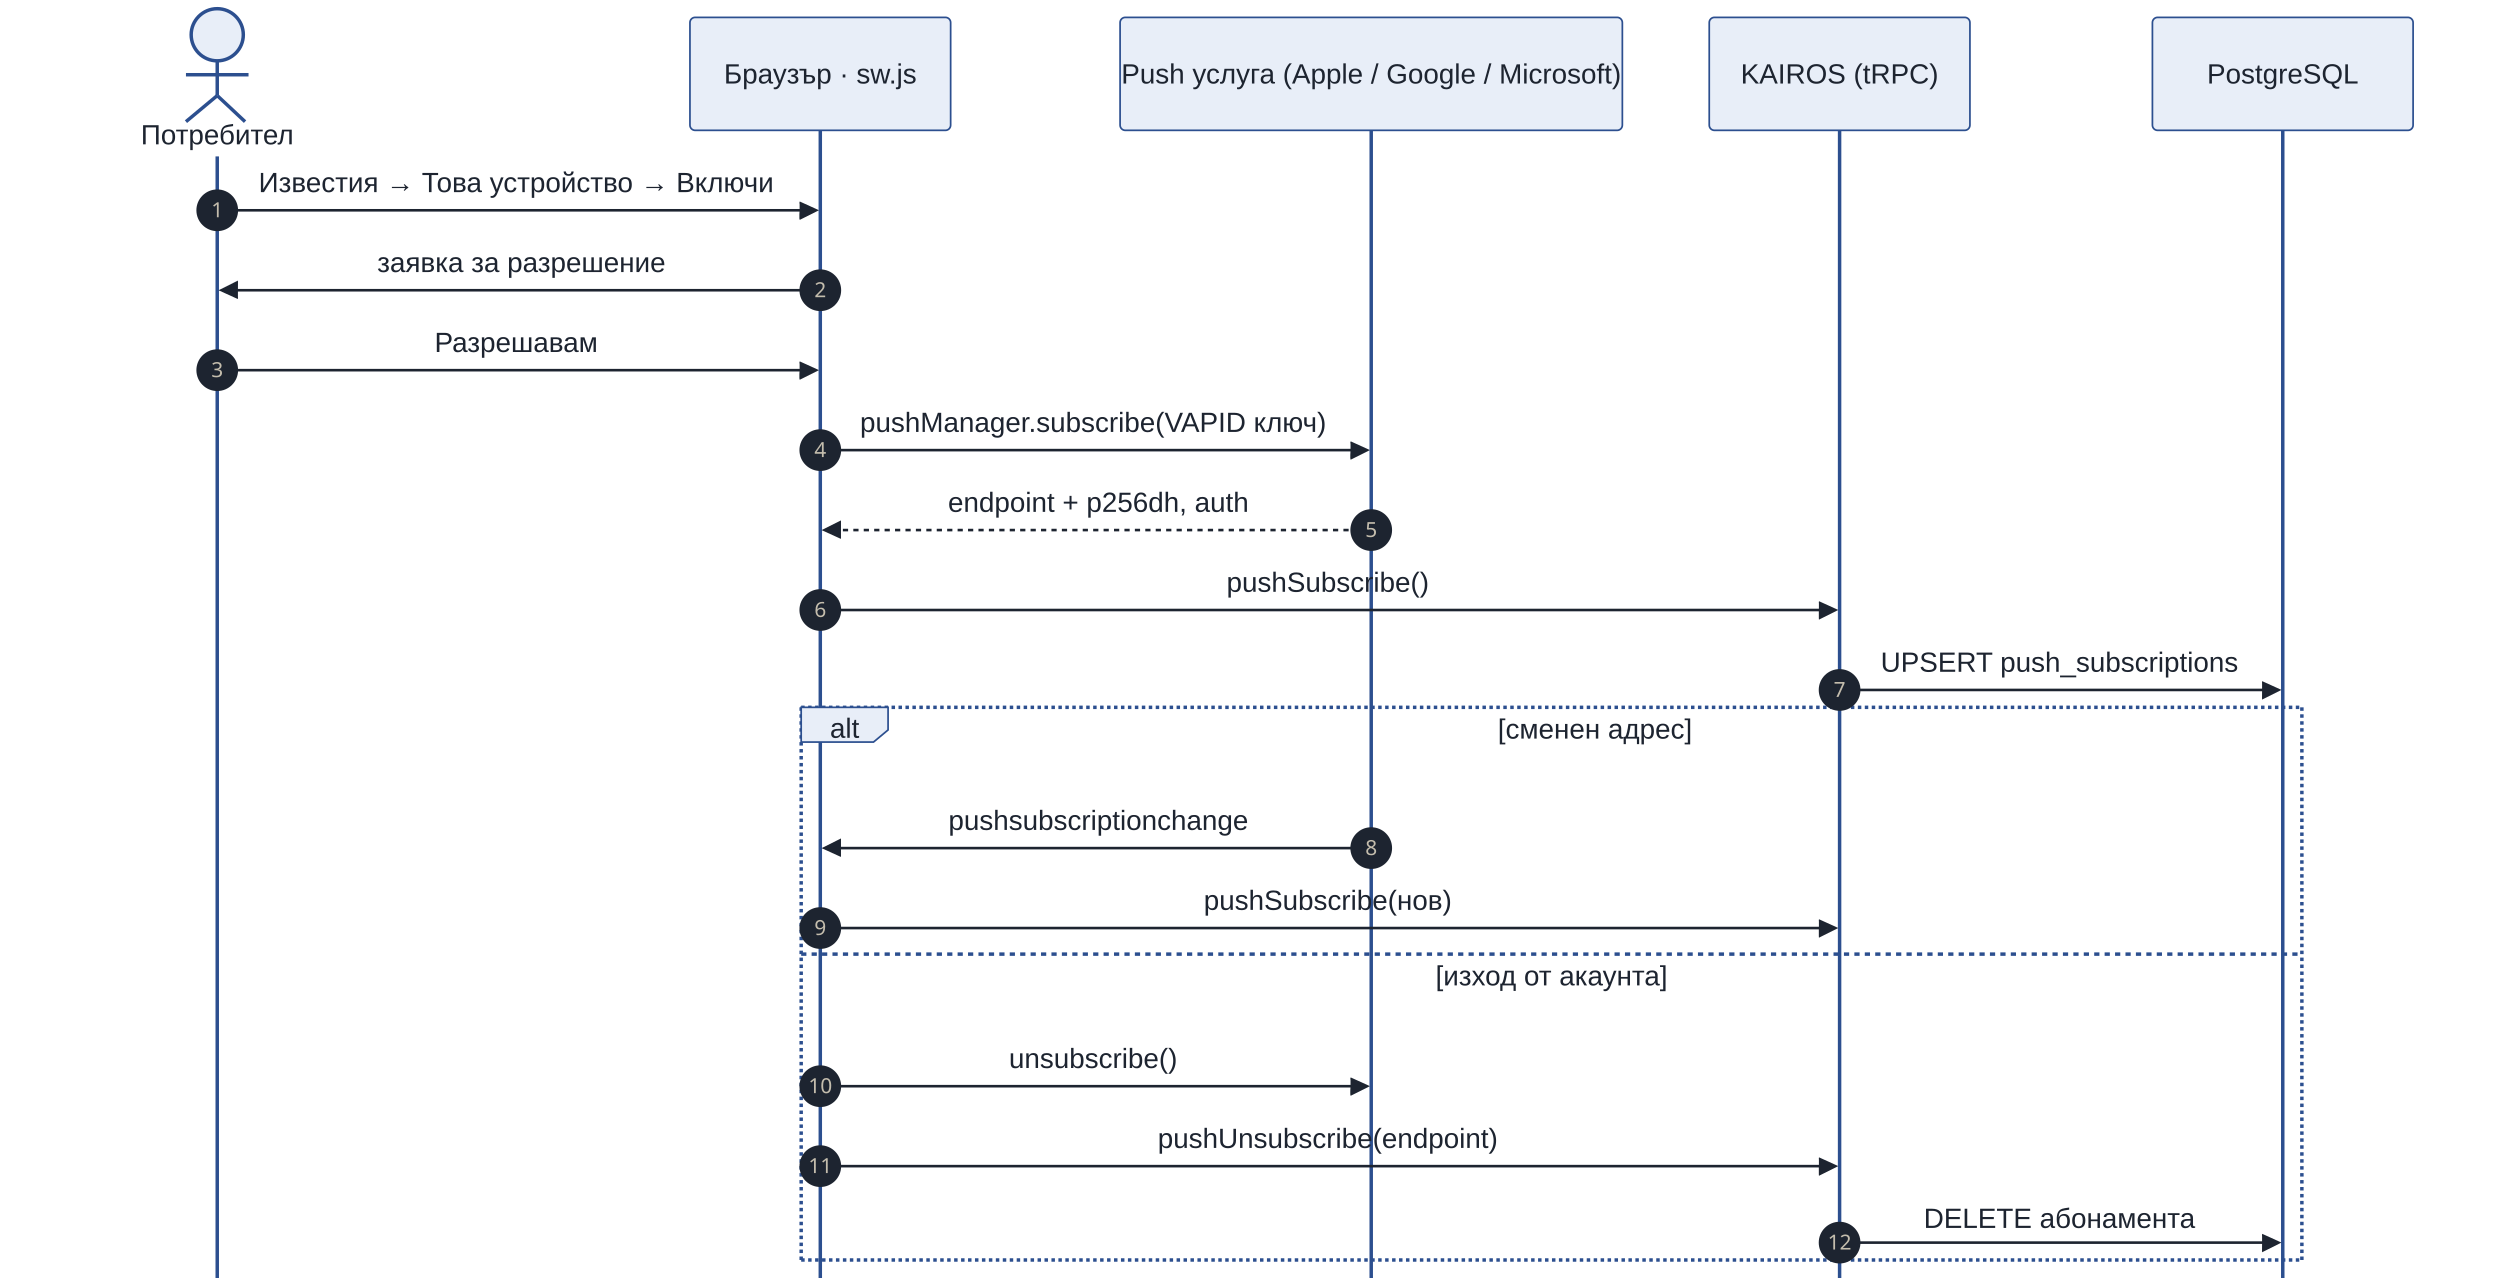
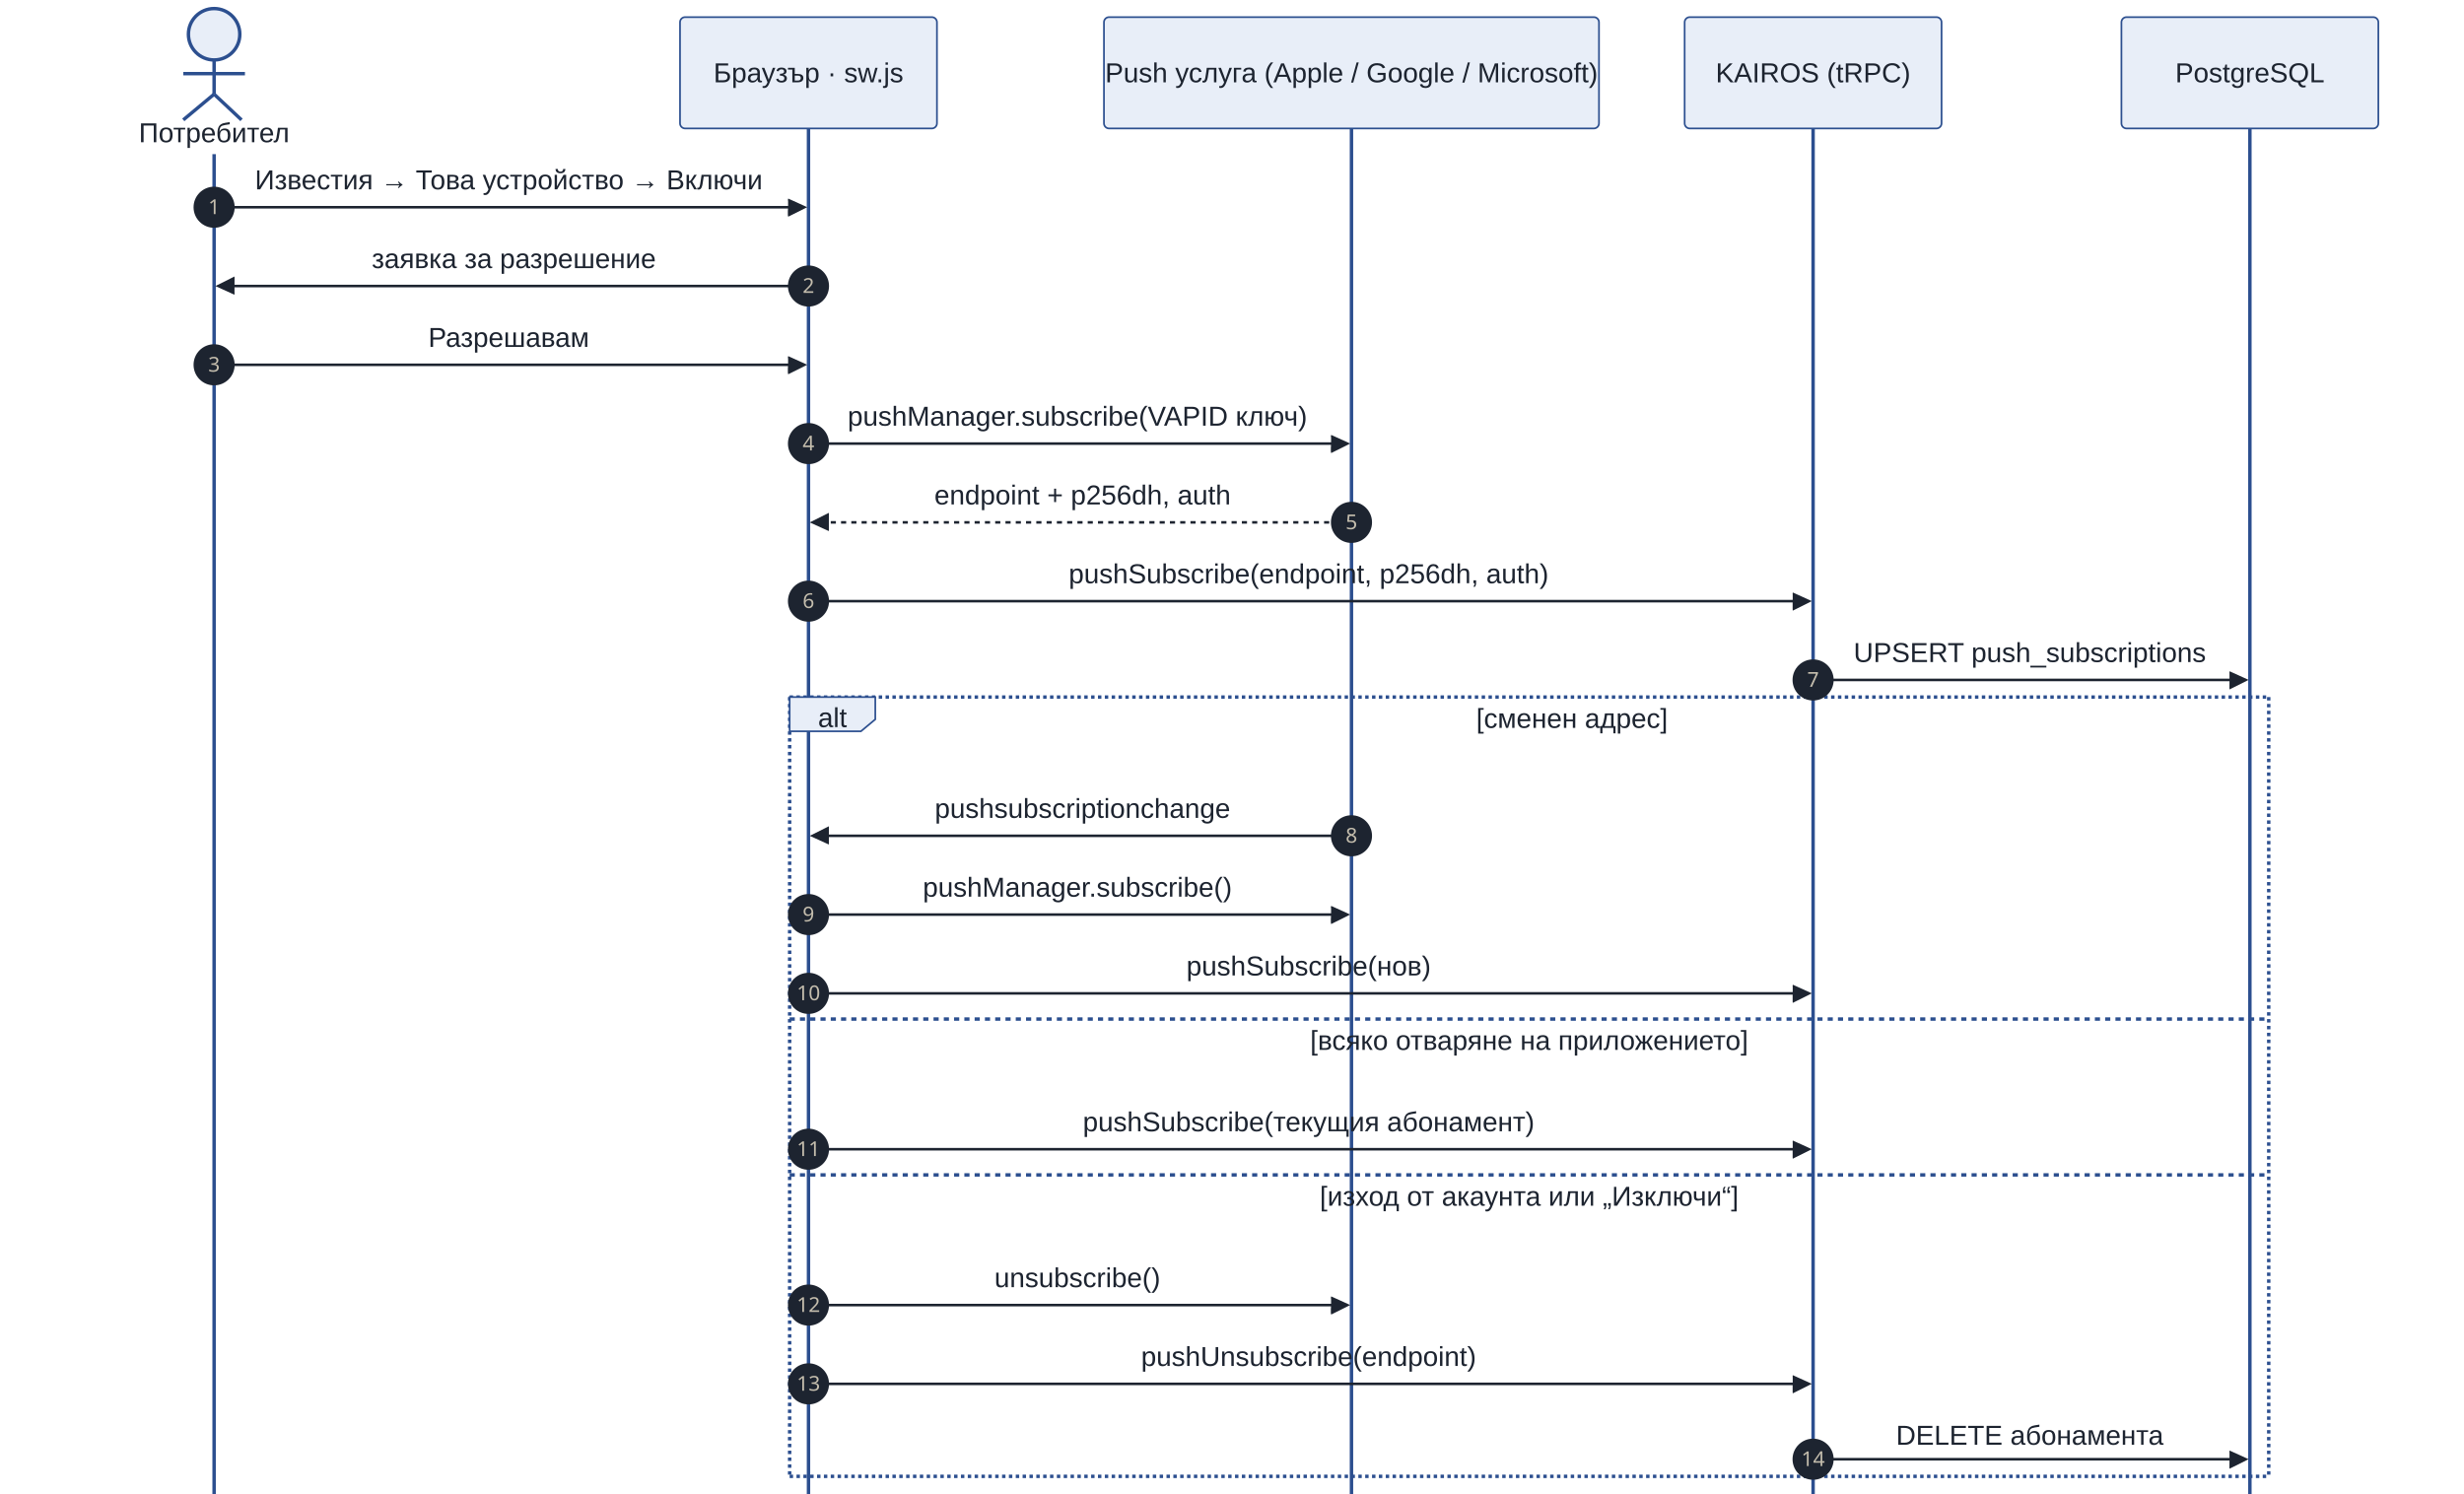
- <svg xmlns="http://www.w3.org/2000/svg" id="my-svg" width="100%" style="max-width: 1438.5px; background-color: white;" viewBox="-50 -10 1438.5 735" role="graphics-document document" aria-roledescription="sequence">
+ <svg xmlns="http://www.w3.org/2000/svg" id="my-svg" width="100%" style="max-width: 1438.5px; background-color: white;" viewBox="-50 -10 1438.5 872" role="graphics-document document" aria-roledescription="sequence">
  <g>
    <line id="actor4" x1="1263.5" y1="65" x2="1263.5" y2="2000" class="actor-line 200" stroke-width="0.5px" stroke="#999" name="DB" data-et="life-line" data-id="DB" />
    <g id="root-4" data-et="participant" data-type="participant" data-id="DB">
      <rect x="1188.5" y="0" fill="#eaeaea" stroke="#666" width="150" height="65" name="DB" rx="3" ry="3" class="actor actor-top" />
      <text x="1263.5" y="32.5" dominant-baseline="central" alignment-baseline="central" class="actor actor-box" style="text-anchor: middle; font-size: 16px; font-weight: 400;">
        <tspan x="1263.5" dy="0">PostgreSQL</tspan>
      </text>
    </g>
  </g>
  <g>
    <line id="actor3" x1="1008.5" y1="65" x2="1008.5" y2="2000" class="actor-line 200" stroke-width="0.5px" stroke="#999" name="K" data-et="life-line" data-id="K" />
    <g id="root-3" data-et="participant" data-type="participant" data-id="K">
      <rect x="933.5" y="0" fill="#eaeaea" stroke="#666" width="150" height="65" name="K" rx="3" ry="3" class="actor actor-top" />
      <text x="1008.5" y="32.5" dominant-baseline="central" alignment-baseline="central" class="actor actor-box" style="text-anchor: middle; font-size: 16px; font-weight: 400;">
        <tspan x="1008.5" dy="0">KAIROS (tRPC)</tspan>
      </text>
    </g>
  </g>
  <g>
    <line id="actor2" x1="739" y1="65" x2="739" y2="2000" class="actor-line 200" stroke-width="0.5px" stroke="#999" name="P" data-et="life-line" data-id="P" />
    <g id="root-2" data-et="participant" data-type="participant" data-id="P">
      <rect x="594.5" y="0" fill="#eaeaea" stroke="#666" width="289" height="65" name="P" rx="3" ry="3" class="actor actor-top" />
      <text x="739" y="32.5" dominant-baseline="central" alignment-baseline="central" class="actor actor-box" style="text-anchor: middle; font-size: 16px; font-weight: 400;">
        <tspan x="739" dy="0">Push услуга (Apple / Google / Microsoft)</tspan>
      </text>
    </g>
  </g>
  <g>
    <line id="actor1" x1="422" y1="65" x2="422" y2="2000" class="actor-line 200" stroke-width="0.5px" stroke="#999" name="B" data-et="life-line" data-id="B" />
    <g id="root-1" data-et="participant" data-type="participant" data-id="B">
      <rect x="347" y="0" fill="#eaeaea" stroke="#666" width="150" height="65" name="B" rx="3" ry="3" class="actor actor-top" />
      <text x="422" y="32.5" dominant-baseline="central" alignment-baseline="central" class="actor actor-box" style="text-anchor: middle; font-size: 16px; font-weight: 400;">
        <tspan x="422" dy="0">Браузър · sw.js</tspan>
      </text>
    </g>
  </g>
  <g>
    <line id="actor0" x1="75" y1="80" x2="75" y2="2000" class="actor-line 200" stroke-width="0.5px" stroke="#999" name="U" data-et="life-line" data-id="U" />
  </g>
  <style>#my-svg{font-family:Arial,Helvetica,sans-serif;font-size:16px;fill:#1d2430;}@keyframes edge-animation-frame{from{stroke-dashoffset:0;}}@keyframes dash{to{stroke-dashoffset:0;}}#my-svg .edge-animation-slow{stroke-dasharray:9,5!important;stroke-dashoffset:900;animation:dash 50s linear infinite;stroke-linecap:round;}#my-svg .edge-animation-fast{stroke-dasharray:9,5!important;stroke-dashoffset:900;animation:dash 20s linear infinite;stroke-linecap:round;}#my-svg .error-icon{fill:#fbf3df;}#my-svg .error-text{fill:#040c20;stroke:#040c20;}#my-svg .edge-thickness-normal{stroke-width:1px;}#my-svg .edge-thickness-thick{stroke-width:3.5px;}#my-svg .edge-pattern-solid{stroke-dasharray:0;}#my-svg .edge-thickness-invisible{stroke-width:0;fill:none;}#my-svg .edge-pattern-dashed{stroke-dasharray:3;}#my-svg .edge-pattern-dotted{stroke-dasharray:2;}#my-svg .marker{fill:#3b4252;stroke:#3b4252;}#my-svg .marker.cross{stroke:#3b4252;}#my-svg svg{font-family:Arial,Helvetica,sans-serif;font-size:16px;}#my-svg p{margin:0;}#my-svg .actor{stroke:#2c4f8f;fill:#e8eef8;stroke-width:1;}#my-svg rect.actor.outer-path[data-look="neo"]{filter:drop-shadow( 1px 2px 2px rgba(185,185,185,1));}#my-svg rect.note[data-look="neo"]{stroke:#c9a227;fill:#fbf3df;filter:drop-shadow( 1px 2px 2px rgba(185,185,185,1));}#my-svg text.actor&gt;tspan{fill:#1d2430;stroke:none;}#my-svg .actor-line{stroke:#2c4f8f;}#my-svg .innerArc{stroke-width:1.5;stroke-dasharray:none;}#my-svg .messageLine0{stroke-width:1.5;stroke-dasharray:none;stroke:#1d2430;}#my-svg .messageLine1{stroke-width:1.5;stroke-dasharray:2,2;stroke:#1d2430;}#my-svg [id$="-arrowhead"] path{fill:#1d2430;stroke:#1d2430;}#my-svg .sequenceNumber{fill:#c4bdad;}#my-svg [id$="-sequencenumber"]{fill:#1d2430;}#my-svg [id$="-crosshead"] path{fill:#1d2430;stroke:#1d2430;}#my-svg .messageText{fill:#1d2430;stroke:none;}#my-svg .labelBox{stroke:#2c4f8f;fill:#e8eef8;filter:none;}#my-svg .labelText,#my-svg .labelText&gt;tspan{fill:#1d2430;stroke:none;}#my-svg .loopText,#my-svg .loopText&gt;tspan{fill:#1d2430;stroke:none;}#my-svg .sectionTitle,#my-svg .sectionTitle&gt;tspan{fill:#1d2430;stroke:none;}#my-svg .loopLine{stroke-width:2px;stroke-dasharray:2,2;stroke:#2c4f8f;fill:#2c4f8f;}#my-svg .note{stroke:#c9a227;fill:#fbf3df;}#my-svg .noteText,#my-svg .noteText&gt;tspan{fill:#333;stroke:none;font-weight:normal;}#my-svg .activation0{fill:#e3f3ea;stroke:hsl(146.25, 40%, 82.157%);}#my-svg .activation1{fill:#e3f3ea;stroke:hsl(146.25, 40%, 82.157%);}#my-svg .activation2{fill:#e3f3ea;stroke:hsl(146.25, 40%, 82.157%);}#my-svg .actorPopupMenu{position:absolute;}#my-svg .actorPopupMenuPanel{position:absolute;fill:#e8eef8;box-shadow:0px 8px 16px 0px rgba(0,0,0,0.2);filter:drop-shadow(3px 5px 2px rgb(0 0 0 / 0.4));}#my-svg .actor-man circle,#my-svg line{fill:#e8eef8;stroke-width:2px;}#my-svg g rect.rect{filter:drop-shadow( 1px 2px 2px rgba(185,185,185,1));stroke:#2c4f8f;}#my-svg .node .neo-node{stroke:#2c4f8f;}#my-svg [data-look="neo"].node rect,#my-svg [data-look="neo"].cluster rect,#my-svg [data-look="neo"].node polygon{stroke:url(#my-svg-gradient);filter:drop-shadow( 1px 2px 2px rgba(185,185,185,1));}#my-svg [data-look="neo"].swimlane.cluster rect{filter:none;}#my-svg [data-look="neo"].node path{stroke:url(#my-svg-gradient);stroke-width:1px;}#my-svg [data-look="neo"].node .outer-path{filter:drop-shadow( 1px 2px 2px rgba(185,185,185,1));}#my-svg [data-look="neo"].node .neo-line path{stroke:#2c4f8f;filter:none;}#my-svg [data-look="neo"].node circle{stroke:url(#my-svg-gradient);filter:drop-shadow( 1px 2px 2px rgba(185,185,185,1));}#my-svg [data-look="neo"].node circle .state-start{fill:#000000;}#my-svg [data-look="neo"].icon-shape .icon{fill:url(#my-svg-gradient);filter:drop-shadow( 1px 2px 2px rgba(185,185,185,1));}#my-svg [data-look="neo"].icon-shape .icon-neo path{stroke:url(#my-svg-gradient);filter:drop-shadow( 1px 2px 2px rgba(185,185,185,1));}#my-svg :root{--mermaid-font-family:"trebuchet ms",verdana,arial,sans-serif;}</style>
  <g />
  <defs>
    <symbol id="my-svg-computer" width="24" height="24">
      <path transform="scale(.5)" d="M2 2v13h20v-13h-20zm18 11h-16v-9h16v9zm-10.228 6l.466-1h3.524l.467 1h-4.457zm14.228 3h-24l2-6h2.104l-1.33 4h18.45l-1.297-4h2.073l2 6zm-5-10h-14v-7h14v7z" />
    </symbol>
  </defs>
  <defs>
    <symbol id="my-svg-database" fill-rule="evenodd" clip-rule="evenodd">
      <path transform="scale(.5)" d="M12.258.001l.256.004.255.005.253.008.251.01.249.012.247.015.246.016.242.019.241.02.239.023.236.024.233.027.231.028.229.031.225.032.223.034.22.036.217.038.214.04.211.041.208.043.205.045.201.046.198.048.194.05.191.051.187.053.183.054.18.056.175.057.172.059.168.06.163.061.16.063.155.064.15.066.074.033.073.033.071.034.07.034.069.035.068.035.067.035.066.035.064.036.064.036.062.036.06.036.06.037.058.037.058.037.055.038.055.038.053.038.052.038.051.039.05.039.048.039.047.039.045.04.044.04.043.04.041.04.04.041.039.041.037.041.036.041.034.041.033.042.032.042.03.042.029.042.027.042.026.043.024.043.023.043.021.043.02.043.018.044.017.043.015.044.013.044.012.044.011.045.009.044.007.045.006.045.004.045.002.045.001.045v17l-.001.045-.002.045-.004.045-.006.045-.007.045-.009.044-.011.045-.012.044-.013.044-.015.044-.017.043-.018.044-.02.043-.021.043-.023.043-.024.043-.026.043-.027.042-.029.042-.03.042-.032.042-.033.042-.034.041-.036.041-.037.041-.039.041-.04.041-.041.04-.043.04-.044.04-.045.04-.047.039-.048.039-.05.039-.051.039-.052.038-.053.038-.055.038-.055.038-.058.037-.058.037-.06.037-.06.036-.062.036-.064.036-.064.036-.066.035-.067.035-.068.035-.069.035-.07.034-.071.034-.073.033-.074.033-.15.066-.155.064-.16.063-.163.061-.168.06-.172.059-.175.057-.18.056-.183.054-.187.053-.191.051-.194.05-.198.048-.201.046-.205.045-.208.043-.211.041-.214.04-.217.038-.22.036-.223.034-.225.032-.229.031-.231.028-.233.027-.236.024-.239.023-.241.02-.242.019-.246.016-.247.015-.249.012-.251.01-.253.008-.255.005-.256.004-.258.001-.258-.001-.256-.004-.255-.005-.253-.008-.251-.01-.249-.012-.247-.015-.245-.016-.243-.019-.241-.02-.238-.023-.236-.024-.234-.027-.231-.028-.228-.031-.226-.032-.223-.034-.22-.036-.217-.038-.214-.04-.211-.041-.208-.043-.204-.045-.201-.046-.198-.048-.195-.05-.19-.051-.187-.053-.184-.054-.179-.056-.176-.057-.172-.059-.167-.06-.164-.061-.159-.063-.155-.064-.151-.066-.074-.033-.072-.033-.072-.034-.07-.034-.069-.035-.068-.035-.067-.035-.066-.035-.064-.036-.063-.036-.062-.036-.061-.036-.06-.037-.058-.037-.057-.037-.056-.038-.055-.038-.053-.038-.052-.038-.051-.039-.049-.039-.049-.039-.046-.039-.046-.04-.044-.04-.043-.04-.041-.04-.04-.041-.039-.041-.037-.041-.036-.041-.034-.041-.033-.042-.032-.042-.03-.042-.029-.042-.027-.042-.026-.043-.024-.043-.023-.043-.021-.043-.02-.043-.018-.044-.017-.043-.015-.044-.013-.044-.012-.044-.011-.045-.009-.044-.007-.045-.006-.045-.004-.045-.002-.045-.001-.045v-17l.001-.045.002-.045.004-.045.006-.045.007-.045.009-.044.011-.045.012-.044.013-.044.015-.044.017-.043.018-.044.02-.043.021-.043.023-.043.024-.043.026-.043.027-.042.029-.042.03-.042.032-.042.033-.042.034-.041.036-.041.037-.041.039-.041.04-.041.041-.04.043-.04.044-.04.046-.04.046-.039.049-.039.049-.039.051-.039.052-.038.053-.038.055-.038.056-.038.057-.037.058-.037.06-.037.061-.036.062-.036.063-.036.064-.036.066-.035.067-.035.068-.035.069-.035.07-.034.072-.034.072-.033.074-.033.151-.066.155-.064.159-.063.164-.061.167-.06.172-.059.176-.057.179-.056.184-.054.187-.053.19-.051.195-.05.198-.048.201-.046.204-.045.208-.043.211-.041.214-.04.217-.038.22-.036.223-.034.226-.032.228-.031.231-.028.234-.027.236-.024.238-.023.241-.02.243-.019.245-.016.247-.015.249-.012.251-.01.253-.008.255-.005.256-.004.258-.001.258.001zm-9.258 20.499v.01l.001.021.003.021.004.022.005.021.006.022.007.022.009.023.01.022.011.023.012.023.013.023.015.023.016.024.017.023.018.024.019.024.021.024.022.025.023.024.024.025.052.049.056.05.061.051.066.051.07.051.075.051.079.052.084.052.088.052.092.052.097.052.102.051.105.052.11.052.114.051.119.051.123.051.127.05.131.05.135.05.139.048.144.049.147.047.152.047.155.047.16.045.163.045.167.043.171.043.176.041.178.041.183.039.187.039.19.037.194.035.197.035.202.033.204.031.209.03.212.029.216.027.219.025.222.024.226.021.23.02.233.018.236.016.24.015.243.012.246.01.249.008.253.005.256.004.259.001.26-.001.257-.004.254-.005.25-.008.247-.011.244-.012.241-.014.237-.016.233-.018.231-.021.226-.021.224-.024.22-.026.216-.027.212-.028.21-.031.205-.031.202-.034.198-.034.194-.036.191-.037.187-.039.183-.04.179-.04.175-.042.172-.043.168-.044.163-.045.16-.046.155-.046.152-.047.148-.048.143-.049.139-.049.136-.05.131-.05.126-.05.123-.051.118-.052.114-.051.11-.052.106-.052.101-.052.096-.052.092-.052.088-.053.083-.051.079-.052.074-.052.07-.051.065-.051.06-.051.056-.05.051-.05.023-.024.023-.025.021-.024.02-.024.019-.024.018-.024.017-.024.015-.023.014-.024.013-.023.012-.023.01-.023.01-.022.008-.022.006-.022.006-.022.004-.022.004-.021.001-.021.001-.021v-4.127l-.077.055-.08.053-.083.054-.085.053-.087.052-.09.052-.093.051-.095.05-.097.05-.1.049-.102.049-.105.048-.106.047-.109.047-.111.046-.114.045-.115.045-.118.044-.12.043-.122.042-.124.042-.126.041-.128.04-.13.04-.132.038-.134.038-.135.037-.138.037-.139.035-.142.035-.143.034-.144.033-.147.032-.148.031-.15.03-.151.03-.153.029-.154.027-.156.027-.158.026-.159.025-.161.024-.162.023-.163.022-.165.021-.166.02-.167.019-.169.018-.169.017-.171.016-.173.015-.173.014-.175.013-.175.012-.177.011-.178.01-.179.008-.179.008-.181.006-.182.005-.182.004-.184.003-.184.002h-.37l-.184-.002-.184-.003-.182-.004-.182-.005-.181-.006-.179-.008-.179-.008-.178-.01-.176-.011-.176-.012-.175-.013-.173-.014-.172-.015-.171-.016-.17-.017-.169-.018-.167-.019-.166-.02-.165-.021-.163-.022-.162-.023-.161-.024-.159-.025-.157-.026-.156-.027-.155-.027-.153-.029-.151-.03-.15-.03-.148-.031-.146-.032-.145-.033-.143-.034-.141-.035-.14-.035-.137-.037-.136-.037-.134-.038-.132-.038-.13-.04-.128-.04-.126-.041-.124-.042-.122-.042-.12-.044-.117-.043-.116-.045-.113-.045-.112-.046-.109-.047-.106-.047-.105-.048-.102-.049-.1-.049-.097-.05-.095-.05-.093-.052-.09-.051-.087-.052-.085-.053-.083-.054-.08-.054-.077-.054v4.127zm0-5.654v.011l.001.021.003.021.004.021.005.022.006.022.007.022.009.022.01.022.011.023.012.023.013.023.015.024.016.023.017.024.018.024.019.024.021.024.022.024.023.025.024.024.052.05.056.05.061.05.066.051.07.051.075.052.079.051.084.052.088.052.092.052.097.052.102.052.105.052.11.051.114.051.119.052.123.05.127.051.131.05.135.049.139.049.144.048.147.048.152.047.155.046.16.045.163.045.167.044.171.042.176.042.178.04.183.04.187.038.19.037.194.036.197.034.202.033.204.032.209.03.212.028.216.027.219.025.222.024.226.022.23.02.233.018.236.016.24.014.243.012.246.01.249.008.253.006.256.003.259.001.26-.001.257-.003.254-.006.25-.008.247-.01.244-.012.241-.015.237-.016.233-.018.231-.02.226-.022.224-.024.22-.025.216-.027.212-.029.21-.03.205-.032.202-.033.198-.035.194-.036.191-.037.187-.039.183-.039.179-.041.175-.042.172-.043.168-.044.163-.045.16-.045.155-.047.152-.047.148-.048.143-.048.139-.05.136-.049.131-.05.126-.051.123-.051.118-.051.114-.052.11-.052.106-.052.101-.052.096-.052.092-.052.088-.052.083-.052.079-.052.074-.051.07-.052.065-.051.06-.05.056-.051.051-.049.023-.025.023-.024.021-.025.02-.024.019-.024.018-.024.017-.024.015-.023.014-.023.013-.024.012-.022.01-.023.01-.023.008-.022.006-.022.006-.022.004-.021.004-.022.001-.021.001-.021v-4.139l-.077.054-.08.054-.083.054-.085.052-.087.053-.09.051-.093.051-.095.051-.097.05-.1.049-.102.049-.105.048-.106.047-.109.047-.111.046-.114.045-.115.044-.118.044-.12.044-.122.042-.124.042-.126.041-.128.04-.13.039-.132.039-.134.038-.135.037-.138.036-.139.036-.142.035-.143.033-.144.033-.147.033-.148.031-.15.03-.151.03-.153.028-.154.028-.156.027-.158.026-.159.025-.161.024-.162.023-.163.022-.165.021-.166.02-.167.019-.169.018-.169.017-.171.016-.173.015-.173.014-.175.013-.175.012-.177.011-.178.009-.179.009-.179.007-.181.007-.182.005-.182.004-.184.003-.184.002h-.37l-.184-.002-.184-.003-.182-.004-.182-.005-.181-.007-.179-.007-.179-.009-.178-.009-.176-.011-.176-.012-.175-.013-.173-.014-.172-.015-.171-.016-.17-.017-.169-.018-.167-.019-.166-.02-.165-.021-.163-.022-.162-.023-.161-.024-.159-.025-.157-.026-.156-.027-.155-.028-.153-.028-.151-.03-.15-.03-.148-.031-.146-.033-.145-.033-.143-.033-.141-.035-.14-.036-.137-.036-.136-.037-.134-.038-.132-.039-.13-.039-.128-.04-.126-.041-.124-.042-.122-.043-.12-.043-.117-.044-.116-.044-.113-.046-.112-.046-.109-.046-.106-.047-.105-.048-.102-.049-.1-.049-.097-.05-.095-.051-.093-.051-.09-.051-.087-.053-.085-.052-.083-.054-.08-.054-.077-.054v4.139zm0-5.666v.011l.001.02.003.022.004.021.005.022.006.021.007.022.009.023.01.022.011.023.012.023.013.023.015.023.016.024.017.024.018.023.019.024.021.025.022.024.023.024.024.025.052.05.056.05.061.05.066.051.07.051.075.052.079.051.084.052.088.052.092.052.097.052.102.052.105.051.11.052.114.051.119.051.123.051.127.05.131.05.135.05.139.049.144.048.147.048.152.047.155.046.16.045.163.045.167.043.171.043.176.042.178.04.183.04.187.038.19.037.194.036.197.034.202.033.204.032.209.03.212.028.216.027.219.025.222.024.226.021.23.02.233.018.236.017.24.014.243.012.246.01.249.008.253.006.256.003.259.001.26-.001.257-.003.254-.006.25-.008.247-.01.244-.013.241-.014.237-.016.233-.018.231-.02.226-.022.224-.024.22-.025.216-.027.212-.029.21-.03.205-.032.202-.033.198-.035.194-.036.191-.037.187-.039.183-.039.179-.041.175-.042.172-.043.168-.044.163-.045.16-.045.155-.047.152-.047.148-.048.143-.049.139-.049.136-.049.131-.051.126-.05.123-.051.118-.052.114-.051.11-.052.106-.052.101-.052.096-.052.092-.052.088-.052.083-.052.079-.052.074-.052.07-.051.065-.051.06-.051.056-.05.051-.049.023-.025.023-.025.021-.024.02-.024.019-.024.018-.024.017-.024.015-.023.014-.024.013-.023.012-.023.01-.022.01-.023.008-.022.006-.022.006-.022.004-.022.004-.021.001-.021.001-.021v-4.153l-.077.054-.08.054-.083.053-.085.053-.087.053-.09.051-.093.051-.095.051-.097.05-.1.049-.102.048-.105.048-.106.048-.109.046-.111.046-.114.046-.115.044-.118.044-.12.043-.122.043-.124.042-.126.041-.128.04-.13.039-.132.039-.134.038-.135.037-.138.036-.139.036-.142.034-.143.034-.144.033-.147.032-.148.032-.15.03-.151.03-.153.028-.154.028-.156.027-.158.026-.159.024-.161.024-.162.023-.163.023-.165.021-.166.02-.167.019-.169.018-.169.017-.171.016-.173.015-.173.014-.175.013-.175.012-.177.01-.178.01-.179.009-.179.007-.181.006-.182.006-.182.004-.184.003-.184.001-.185.001-.185-.001-.184-.001-.184-.003-.182-.004-.182-.006-.181-.006-.179-.007-.179-.009-.178-.01-.176-.01-.176-.012-.175-.013-.173-.014-.172-.015-.171-.016-.17-.017-.169-.018-.167-.019-.166-.02-.165-.021-.163-.023-.162-.023-.161-.024-.159-.024-.157-.026-.156-.027-.155-.028-.153-.028-.151-.03-.15-.03-.148-.032-.146-.032-.145-.033-.143-.034-.141-.034-.14-.036-.137-.036-.136-.037-.134-.038-.132-.039-.13-.039-.128-.041-.126-.041-.124-.041-.122-.043-.12-.043-.117-.044-.116-.044-.113-.046-.112-.046-.109-.046-.106-.048-.105-.048-.102-.048-.1-.05-.097-.049-.095-.051-.093-.051-.09-.052-.087-.052-.085-.053-.083-.053-.08-.054-.077-.054v4.153zm8.74-8.179l-.257.004-.254.005-.25.008-.247.011-.244.012-.241.014-.237.016-.233.018-.231.021-.226.022-.224.023-.22.026-.216.027-.212.028-.21.031-.205.032-.202.033-.198.034-.194.036-.191.038-.187.038-.183.04-.179.041-.175.042-.172.043-.168.043-.163.045-.16.046-.155.046-.152.048-.148.048-.143.048-.139.049-.136.05-.131.05-.126.051-.123.051-.118.051-.114.052-.11.052-.106.052-.101.052-.096.052-.092.052-.088.052-.083.052-.079.052-.074.051-.07.052-.065.051-.06.05-.056.05-.051.05-.023.025-.023.024-.021.024-.02.025-.019.024-.018.024-.017.023-.015.024-.014.023-.013.023-.012.023-.01.023-.01.022-.008.022-.006.023-.006.021-.004.022-.004.021-.001.021-.001.021.001.021.001.021.004.021.004.022.006.021.006.023.008.022.01.022.01.023.012.023.013.023.014.023.015.024.017.023.018.024.019.024.02.025.021.024.023.024.023.025.051.05.056.05.06.05.065.051.07.052.074.051.079.052.083.052.088.052.092.052.096.052.101.052.106.052.11.052.114.052.118.051.123.051.126.051.131.05.136.05.139.049.143.048.148.048.152.048.155.046.16.046.163.045.168.043.172.043.175.042.179.041.183.04.187.038.191.038.194.036.198.034.202.033.205.032.21.031.212.028.216.027.22.026.224.023.226.022.231.021.233.018.237.016.241.014.244.012.247.011.25.008.254.005.257.004.26.001.26-.001.257-.004.254-.005.25-.008.247-.011.244-.012.241-.014.237-.016.233-.018.231-.021.226-.022.224-.023.22-.026.216-.027.212-.028.21-.031.205-.032.202-.033.198-.034.194-.036.191-.038.187-.038.183-.04.179-.041.175-.042.172-.043.168-.043.163-.045.16-.046.155-.046.152-.048.148-.048.143-.048.139-.049.136-.05.131-.05.126-.051.123-.051.118-.051.114-.052.11-.052.106-.052.101-.052.096-.052.092-.052.088-.052.083-.052.079-.052.074-.051.07-.052.065-.051.06-.05.056-.05.051-.05.023-.025.023-.024.021-.024.02-.025.019-.024.018-.024.017-.023.015-.024.014-.023.013-.023.012-.023.01-.023.01-.022.008-.022.006-.023.006-.021.004-.022.004-.021.001-.021.001-.021-.001-.021-.001-.021-.004-.021-.004-.022-.006-.021-.006-.023-.008-.022-.01-.022-.01-.023-.012-.023-.013-.023-.014-.023-.015-.024-.017-.023-.018-.024-.019-.024-.02-.025-.021-.024-.023-.024-.023-.025-.051-.05-.056-.05-.06-.05-.065-.051-.07-.052-.074-.051-.079-.052-.083-.052-.088-.052-.092-.052-.096-.052-.101-.052-.106-.052-.11-.052-.114-.052-.118-.051-.123-.051-.126-.051-.131-.05-.136-.05-.139-.049-.143-.048-.148-.048-.152-.048-.155-.046-.16-.046-.163-.045-.168-.043-.172-.043-.175-.042-.179-.041-.183-.04-.187-.038-.191-.038-.194-.036-.198-.034-.202-.033-.205-.032-.21-.031-.212-.028-.216-.027-.22-.026-.224-.023-.226-.022-.231-.021-.233-.018-.237-.016-.241-.014-.244-.012-.247-.011-.25-.008-.254-.005-.257-.004-.26-.001-.26.001z" />
    </symbol>
  </defs>
  <defs>
    <symbol id="my-svg-clock" width="24" height="24">
      <path transform="scale(.5)" d="M12 2c5.514 0 10 4.486 10 10s-4.486 10-10 10-10-4.486-10-10 4.486-10 10-10zm0-2c-6.627 0-12 5.373-12 12s5.373 12 12 12 12-5.373 12-12-5.373-12-12-12zm5.848 12.459c.202.038.202.333.001.372-1.907.361-6.045 1.111-6.547 1.111-.719 0-1.301-.582-1.301-1.301 0-.512.77-5.447 1.125-7.445.034-.192.312-.181.343.014l.985 6.238 5.394 1.011z" />
    </symbol>
  </defs>
  <defs>
    <marker id="my-svg-arrowhead" refX="7.9" refY="5" markerUnits="userSpaceOnUse" markerWidth="12" markerHeight="12" orient="auto-start-reverse">
      <path d="M -1 0 L 10 5 L 0 10 z" />
    </marker>
  </defs>
  <defs>
    <marker id="my-svg-crosshead" markerWidth="15" markerHeight="8" orient="auto" refX="4" refY="4.5">
      <path fill="none" stroke="#000000" stroke-width="1pt" d="M 1,2 L 6,7 M 6,2 L 1,7" style="stroke-dasharray: 0, 0;" />
    </marker>
  </defs>
  <defs>
    <marker id="my-svg-filled-head" refX="15.5" refY="7" markerWidth="20" markerHeight="28" orient="auto">
      <path d="M 18,7 L9,13 L14,7 L9,1 Z" />
    </marker>
  </defs>
  <defs>
    <marker id="my-svg-sequencenumber" refX="15" refY="15" markerWidth="60" markerHeight="40" orient="auto">
      <circle cx="15" cy="15" r="6" />
    </marker>
  </defs>
  <defs>
    <marker id="my-svg-solidTopArrowHead" refX="7.9" refY="7.25" markerUnits="userSpaceOnUse" markerWidth="12" markerHeight="12" orient="auto-start-reverse">
      <path d="M 0 0 L 10 8 L 0 8 z" />
    </marker>
  </defs>
  <defs>
    <marker id="my-svg-solidBottomArrowHead" refX="7.9" refY="0.75" markerUnits="userSpaceOnUse" markerWidth="12" markerHeight="12" orient="auto-start-reverse">
      <path d="M 0 0 L 10 0 L 0 8 z" />
    </marker>
  </defs>
  <defs>
    <marker id="my-svg-stickTopArrowHead" refX="7.5" refY="7" markerUnits="userSpaceOnUse" markerWidth="12" markerHeight="12" orient="auto-start-reverse">
      <path d="M 0 0 L 7 7" stroke="black" stroke-width="1.5" fill="none" />
    </marker>
  </defs>
  <defs>
    <marker id="my-svg-stickBottomArrowHead" refX="7.5" refY="0" markerUnits="userSpaceOnUse" markerWidth="12" markerHeight="12" orient="auto-start-reverse">
      <path d="M 0 7 L 7 0" stroke="black" stroke-width="1.5" fill="none" />
    </marker>
  </defs>
-   <g data-et="control-structure" data-id="i14">
+   <g data-et="control-structure" data-id="i17">
    <line x1="411" y1="397" x2="1274.5" y2="397" class="loopLine" />
-     <line x1="1274.5" y1="397" x2="1274.5" y2="715" class="loopLine" />
-     <line x1="411" y1="715" x2="1274.5" y2="715" class="loopLine" />
-     <line x1="411" y1="397" x2="411" y2="715" class="loopLine" />
-     <line x1="411" y1="539" x2="1274.5" y2="539" class="loopLine" style="stroke-dasharray: 3, 3;" />
+     <line x1="1274.5" y1="397" x2="1274.5" y2="852" class="loopLine" />
+     <line x1="411" y1="852" x2="1274.5" y2="852" class="loopLine" />
+     <line x1="411" y1="397" x2="411" y2="852" class="loopLine" />
+     <line x1="411" y1="585" x2="1274.5" y2="585" class="loopLine" style="stroke-dasharray: 3, 3;" />
+     <line x1="411" y1="676" x2="1274.5" y2="676" class="loopLine" style="stroke-dasharray: 3, 3;" />
    <polygon points="411,397 461,397 461,410 452.6,417 411,417" class="labelBox" />
    <text x="436" y="410" text-anchor="middle" dominant-baseline="middle" alignment-baseline="middle" class="labelText" style="font-size: 16px; font-weight: 400;">alt</text>
    <text x="867.75" y="415" text-anchor="middle" class="loopText" style="font-size: 16px; font-weight: 400;">
      <tspan x="867.75">[сменен адрес]</tspan>
    </text>
-     <text x="842.75" y="557" text-anchor="middle" class="sectionTitle" style="font-size: 16px; font-weight: 400;">[изход от акаунта]</text>
+     <text x="842.75" y="603" text-anchor="middle" class="sectionTitle" style="font-size: 16px; font-weight: 400;">[всяко отваряне на приложението]</text>
+     <text x="842.75" y="694" text-anchor="middle" class="sectionTitle" style="font-size: 16px; font-weight: 400;">[изход от акаунта или „Изключи“]</text>
  </g>
  <g class="actor-man actor-top" name="U" data-et="participant" data-type="actor" data-id="U" style="stroke: rgb(44, 79, 143);">
    <line id="actor-man-torso0" x1="75" y1="25" x2="75" y2="45" />
    <line id="actor-man-arms0" x1="57" y1="33" x2="93" y2="33" />
    <line x1="57" y1="60" x2="75" y2="45" />
    <line x1="75" y1="45" x2="91" y2="60" />
    <circle cx="75" cy="10" r="15" width="150" height="65" />
    <text x="75" y="67.5" dominant-baseline="central" alignment-baseline="central" class="actor actor-man" style="text-anchor: middle; font-size: 16px; font-weight: 400;">
      <tspan x="75" dy="0">Потребител</tspan>
    </text>
  </g>
  <text x="247" y="80" text-anchor="middle" dominant-baseline="middle" alignment-baseline="middle" class="messageText" dy="1em" style="font-size: 16px; font-weight: 400;">Известия → Това устройство → Включи</text>
  <line x1="82" y1="111" x2="418" y2="111" class="messageLine0" data-et="message" data-id="i0" data-from="U" data-to="B" stroke-width="2" stroke="none" marker-end="url(#my-svg-arrowhead)" style="fill: none;" />
  <line x1="75" y1="111" x2="75" y2="111" stroke-width="0" marker-start="url(#my-svg-sequencenumber)" />
  <text x="75" y="115" font-family="sans-serif" font-size="12px" text-anchor="middle" class="sequenceNumber">1</text>
  <text x="250" y="126" text-anchor="middle" dominant-baseline="middle" alignment-baseline="middle" class="messageText" dy="1em" style="font-size: 16px; font-weight: 400;">заявка за разрешение</text>
  <line x1="427" y1="157" x2="79" y2="157" class="messageLine0" data-et="message" data-id="i1" data-from="B" data-to="U" stroke-width="2" stroke="none" marker-end="url(#my-svg-arrowhead)" style="fill: none;" />
  <line x1="422" y1="157" x2="422" y2="157" stroke-width="0" marker-start="url(#my-svg-sequencenumber)" />
  <text x="422" y="161" font-family="sans-serif" font-size="12px" text-anchor="middle" class="sequenceNumber">2</text>
  <text x="247" y="172" text-anchor="middle" dominant-baseline="middle" alignment-baseline="middle" class="messageText" dy="1em" style="font-size: 16px; font-weight: 400;">Разрешавам</text>
  <line x1="82" y1="203" x2="418" y2="203" class="messageLine0" data-et="message" data-id="i2" data-from="U" data-to="B" stroke-width="2" stroke="none" marker-end="url(#my-svg-arrowhead)" style="fill: none;" />
  <line x1="75" y1="203" x2="75" y2="203" stroke-width="0" marker-start="url(#my-svg-sequencenumber)" />
  <text x="75" y="207" font-family="sans-serif" font-size="12px" text-anchor="middle" class="sequenceNumber">3</text>
  <text x="579" y="218" text-anchor="middle" dominant-baseline="middle" alignment-baseline="middle" class="messageText" dy="1em" style="font-size: 16px; font-weight: 400;">pushManager.subscribe(VAPID ключ)</text>
  <line x1="429" y1="249" x2="735" y2="249" class="messageLine0" data-et="message" data-id="i3" data-from="B" data-to="P" stroke-width="2" stroke="none" marker-end="url(#my-svg-arrowhead)" style="fill: none;" />
  <line x1="422" y1="249" x2="422" y2="249" stroke-width="0" marker-start="url(#my-svg-sequencenumber)" />
  <text x="422" y="253" font-family="sans-serif" font-size="12px" text-anchor="middle" class="sequenceNumber">4</text>
  <text x="582" y="264" text-anchor="middle" dominant-baseline="middle" alignment-baseline="middle" class="messageText" dy="1em" style="font-size: 16px; font-weight: 400;">endpoint + p256dh, auth</text>
  <line x1="744" y1="295" x2="426" y2="295" class="messageLine1" data-et="message" data-id="i4" data-from="P" data-to="B" stroke-width="2" stroke="none" marker-end="url(#my-svg-arrowhead)" style="stroke-dasharray: 3, 3; fill: none;" />
  <line x1="739" y1="295" x2="739" y2="295" stroke-width="0" marker-start="url(#my-svg-sequencenumber)" />
  <text x="739" y="299" font-family="sans-serif" font-size="12px" text-anchor="middle" class="sequenceNumber">5</text>
-   <text x="714" y="310" text-anchor="middle" dominant-baseline="middle" alignment-baseline="middle" class="messageText" dy="1em" style="font-size: 16px; font-weight: 400;">pushSubscribe()</text>
+   <text x="714" y="310" text-anchor="middle" dominant-baseline="middle" alignment-baseline="middle" class="messageText" dy="1em" style="font-size: 16px; font-weight: 400;">pushSubscribe(endpoint, p256dh, auth)</text>
  <line x1="429" y1="341" x2="1004.5" y2="341" class="messageLine0" data-et="message" data-id="i5" data-from="B" data-to="K" stroke-width="2" stroke="none" marker-end="url(#my-svg-arrowhead)" style="fill: none;" />
  <line x1="422" y1="341" x2="422" y2="341" stroke-width="0" marker-start="url(#my-svg-sequencenumber)" />
  <text x="422" y="345" font-family="sans-serif" font-size="12px" text-anchor="middle" class="sequenceNumber">6</text>
  <text x="1135" y="356" text-anchor="middle" dominant-baseline="middle" alignment-baseline="middle" class="messageText" dy="1em" style="font-size: 16px; font-weight: 400;">UPSERT push_subscriptions</text>
  <line x1="1015.5" y1="387" x2="1259.5" y2="387" class="messageLine0" data-et="message" data-id="i6" data-from="K" data-to="DB" stroke-width="2" stroke="none" marker-end="url(#my-svg-arrowhead)" style="fill: none;" />
  <line x1="1008.5" y1="387" x2="1008.5" y2="387" stroke-width="0" marker-start="url(#my-svg-sequencenumber)" />
  <text x="1008.5" y="391" font-family="sans-serif" font-size="12px" text-anchor="middle" class="sequenceNumber">7</text>
  <text x="582" y="447" text-anchor="middle" dominant-baseline="middle" alignment-baseline="middle" class="messageText" dy="1em" style="font-size: 16px; font-weight: 400;">pushsubscriptionchange</text>
  <line x1="744" y1="478" x2="426" y2="478" class="messageLine0" data-et="message" data-id="i8" data-from="P" data-to="B" stroke-width="2" stroke="none" marker-end="url(#my-svg-arrowhead)" style="fill: none;" />
  <line x1="739" y1="478" x2="739" y2="478" stroke-width="0" marker-start="url(#my-svg-sequencenumber)" />
  <text x="739" y="482" font-family="sans-serif" font-size="12px" text-anchor="middle" class="sequenceNumber">8</text>
-   <text x="714" y="493" text-anchor="middle" dominant-baseline="middle" alignment-baseline="middle" class="messageText" dy="1em" style="font-size: 16px; font-weight: 400;">pushSubscribe(нов)</text>
-   <line x1="429" y1="524" x2="1004.5" y2="524" class="messageLine0" data-et="message" data-id="i9" data-from="B" data-to="K" stroke-width="2" stroke="none" marker-end="url(#my-svg-arrowhead)" style="fill: none;" />
+   <text x="579" y="493" text-anchor="middle" dominant-baseline="middle" alignment-baseline="middle" class="messageText" dy="1em" style="font-size: 16px; font-weight: 400;">pushManager.subscribe()</text>
+   <line x1="429" y1="524" x2="735" y2="524" class="messageLine0" data-et="message" data-id="i9" data-from="B" data-to="P" stroke-width="2" stroke="none" marker-end="url(#my-svg-arrowhead)" style="fill: none;" />
  <line x1="422" y1="524" x2="422" y2="524" stroke-width="0" marker-start="url(#my-svg-sequencenumber)" />
  <text x="422" y="528" font-family="sans-serif" font-size="12px" text-anchor="middle" class="sequenceNumber">9</text>
-   <text x="579" y="584" text-anchor="middle" dominant-baseline="middle" alignment-baseline="middle" class="messageText" dy="1em" style="font-size: 16px; font-weight: 400;">unsubscribe()</text>
-   <line x1="429" y1="615" x2="735" y2="615" class="messageLine0" data-et="message" data-id="i11" data-from="B" data-to="P" stroke-width="2" stroke="none" marker-end="url(#my-svg-arrowhead)" style="fill: none;" />
-   <line x1="422" y1="615" x2="422" y2="615" stroke-width="0" marker-start="url(#my-svg-sequencenumber)" />
-   <text x="422" y="619" font-family="sans-serif" font-size="12px" text-anchor="middle" class="sequenceNumber">10</text>
-   <text x="714" y="630" text-anchor="middle" dominant-baseline="middle" alignment-baseline="middle" class="messageText" dy="1em" style="font-size: 16px; font-weight: 400;">pushUnsubscribe(endpoint)</text>
+   <text x="714" y="539" text-anchor="middle" dominant-baseline="middle" alignment-baseline="middle" class="messageText" dy="1em" style="font-size: 16px; font-weight: 400;">pushSubscribe(нов)</text>
+   <line x1="429" y1="570" x2="1004.5" y2="570" class="messageLine0" data-et="message" data-id="i10" data-from="B" data-to="K" stroke-width="2" stroke="none" marker-end="url(#my-svg-arrowhead)" style="fill: none;" />
+   <line x1="422" y1="570" x2="422" y2="570" stroke-width="0" marker-start="url(#my-svg-sequencenumber)" />
+   <text x="422" y="574" font-family="sans-serif" font-size="12px" text-anchor="middle" class="sequenceNumber">10</text>
+   <text x="714" y="630" text-anchor="middle" dominant-baseline="middle" alignment-baseline="middle" class="messageText" dy="1em" style="font-size: 16px; font-weight: 400;">pushSubscribe(текущия абонамент)</text>
  <line x1="429" y1="661" x2="1004.5" y2="661" class="messageLine0" data-et="message" data-id="i12" data-from="B" data-to="K" stroke-width="2" stroke="none" marker-end="url(#my-svg-arrowhead)" style="fill: none;" />
  <line x1="422" y1="661" x2="422" y2="661" stroke-width="0" marker-start="url(#my-svg-sequencenumber)" />
  <text x="422" y="665" font-family="sans-serif" font-size="12px" text-anchor="middle" class="sequenceNumber">11</text>
-   <text x="1135" y="676" text-anchor="middle" dominant-baseline="middle" alignment-baseline="middle" class="messageText" dy="1em" style="font-size: 16px; font-weight: 400;">DELETE абонамента</text>
-   <line x1="1015.5" y1="705" x2="1259.5" y2="705" class="messageLine0" data-et="message" data-id="i13" data-from="K" data-to="DB" stroke-width="2" stroke="none" marker-end="url(#my-svg-arrowhead)" style="fill: none;" />
-   <line x1="1008.5" y1="705" x2="1008.5" y2="705" stroke-width="0" marker-start="url(#my-svg-sequencenumber)" />
-   <text x="1008.5" y="709" font-family="sans-serif" font-size="12px" text-anchor="middle" class="sequenceNumber">12</text>
+   <text x="579" y="721" text-anchor="middle" dominant-baseline="middle" alignment-baseline="middle" class="messageText" dy="1em" style="font-size: 16px; font-weight: 400;">unsubscribe()</text>
+   <line x1="429" y1="752" x2="735" y2="752" class="messageLine0" data-et="message" data-id="i14" data-from="B" data-to="P" stroke-width="2" stroke="none" marker-end="url(#my-svg-arrowhead)" style="fill: none;" />
+   <line x1="422" y1="752" x2="422" y2="752" stroke-width="0" marker-start="url(#my-svg-sequencenumber)" />
+   <text x="422" y="756" font-family="sans-serif" font-size="12px" text-anchor="middle" class="sequenceNumber">12</text>
+   <text x="714" y="767" text-anchor="middle" dominant-baseline="middle" alignment-baseline="middle" class="messageText" dy="1em" style="font-size: 16px; font-weight: 400;">pushUnsubscribe(endpoint)</text>
+   <line x1="429" y1="798" x2="1004.5" y2="798" class="messageLine0" data-et="message" data-id="i15" data-from="B" data-to="K" stroke-width="2" stroke="none" marker-end="url(#my-svg-arrowhead)" style="fill: none;" />
+   <line x1="422" y1="798" x2="422" y2="798" stroke-width="0" marker-start="url(#my-svg-sequencenumber)" />
+   <text x="422" y="802" font-family="sans-serif" font-size="12px" text-anchor="middle" class="sequenceNumber">13</text>
+   <text x="1135" y="813" text-anchor="middle" dominant-baseline="middle" alignment-baseline="middle" class="messageText" dy="1em" style="font-size: 16px; font-weight: 400;">DELETE абонамента</text>
+   <line x1="1015.5" y1="842" x2="1259.5" y2="842" class="messageLine0" data-et="message" data-id="i16" data-from="K" data-to="DB" stroke-width="2" stroke="none" marker-end="url(#my-svg-arrowhead)" style="fill: none;" />
+   <line x1="1008.5" y1="842" x2="1008.5" y2="842" stroke-width="0" marker-start="url(#my-svg-sequencenumber)" />
+   <text x="1008.5" y="846" font-family="sans-serif" font-size="12px" text-anchor="middle" class="sequenceNumber">14</text>
</svg>
